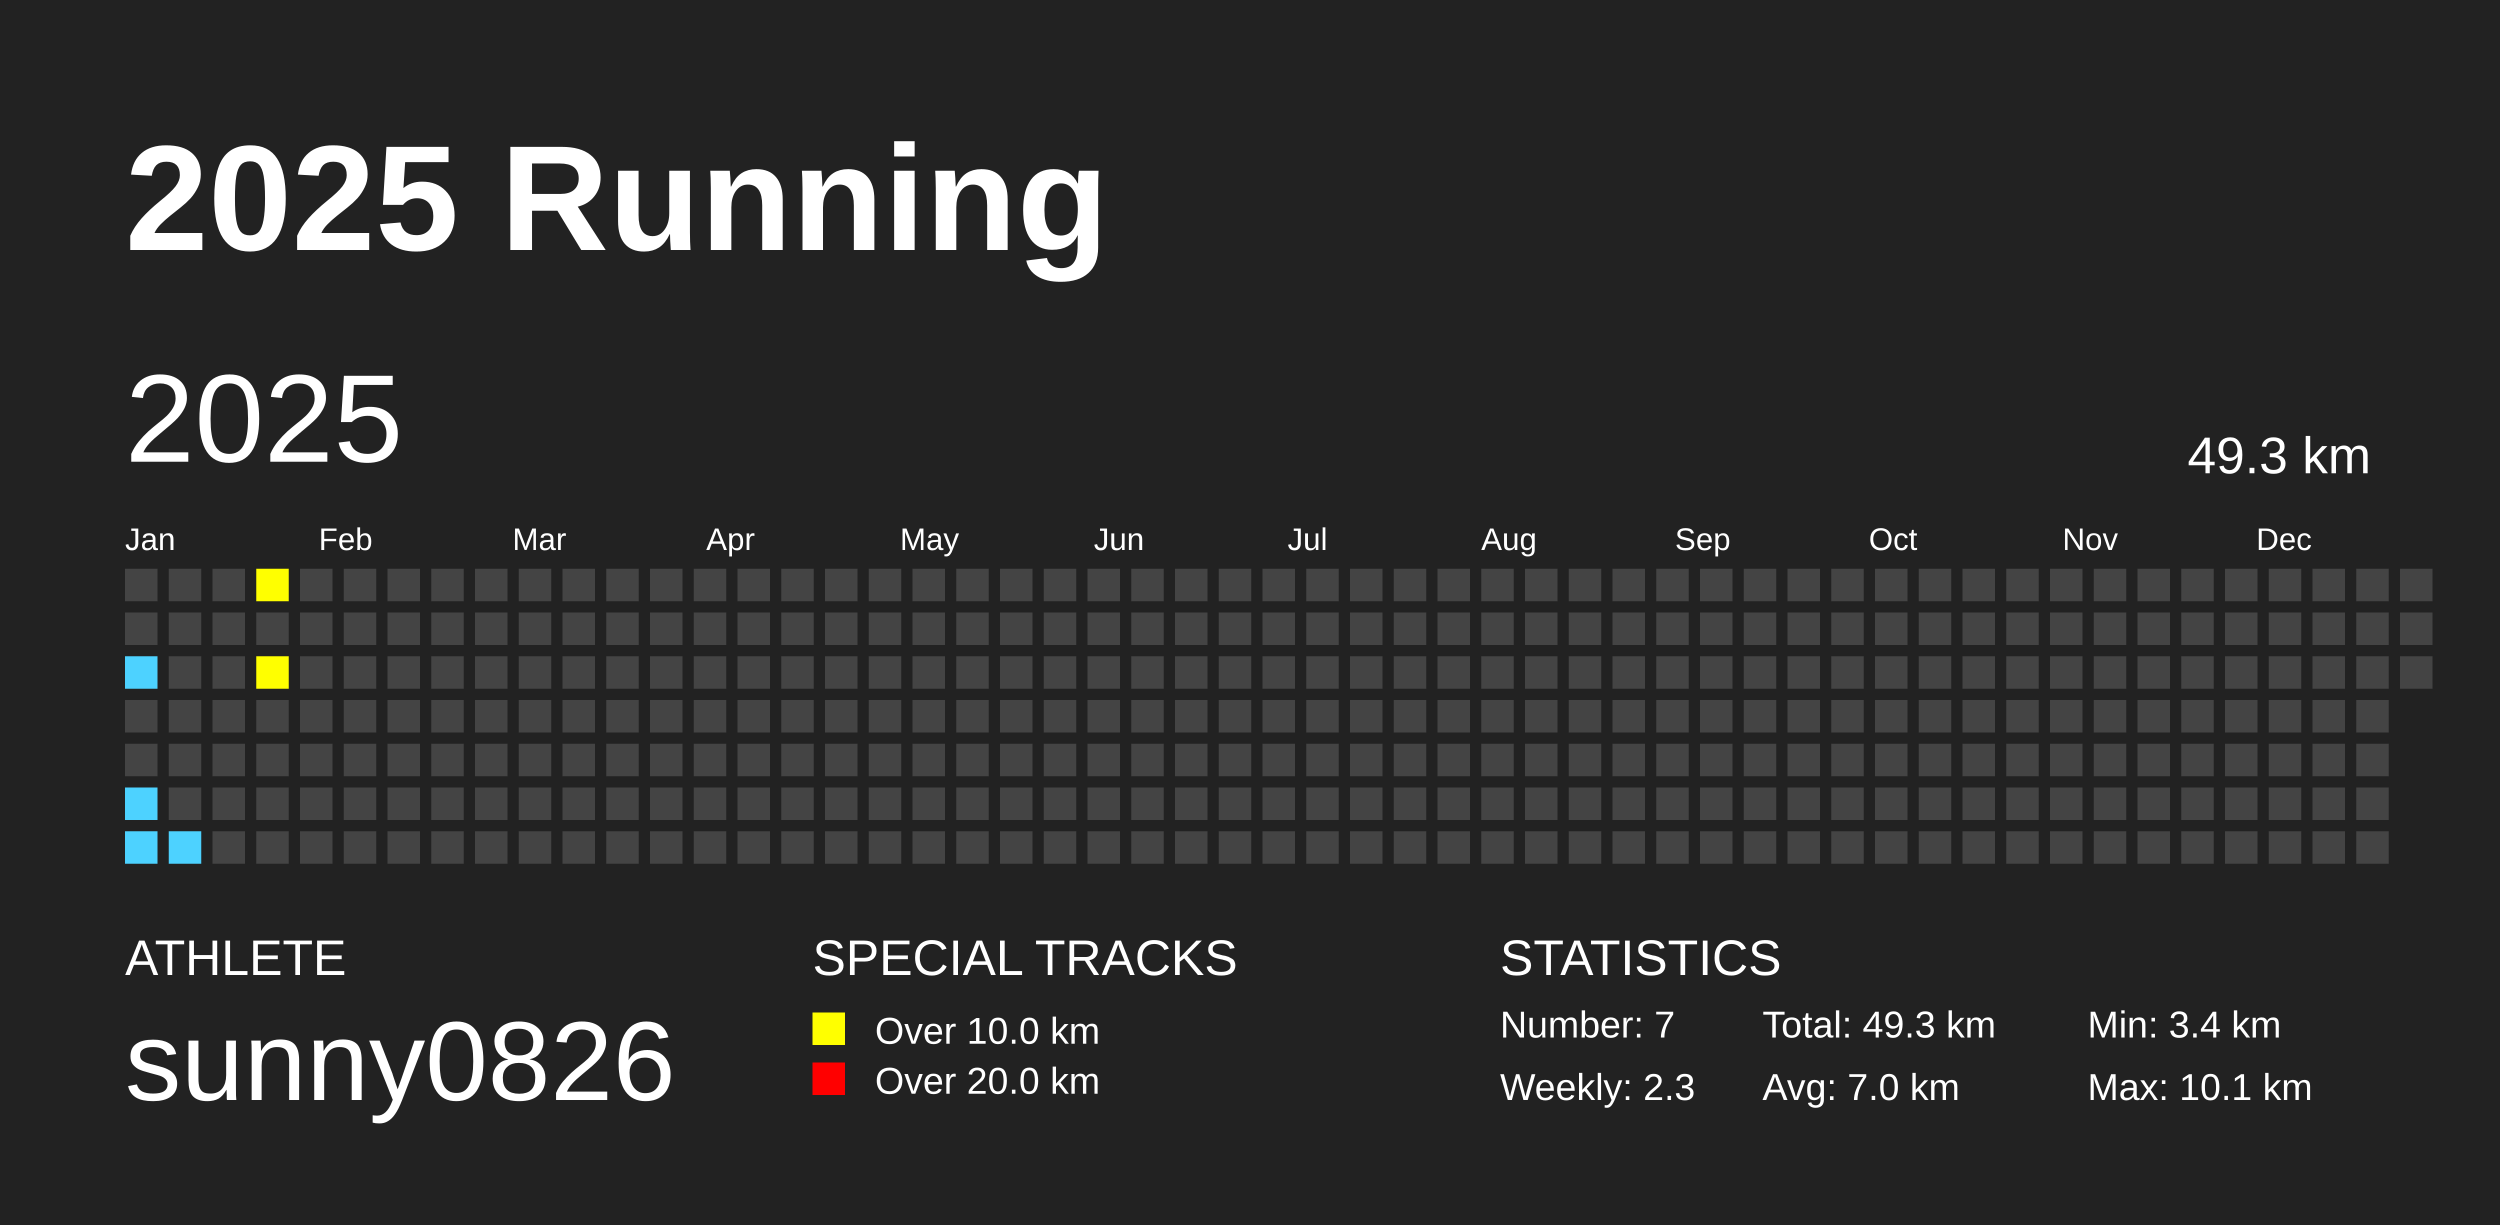
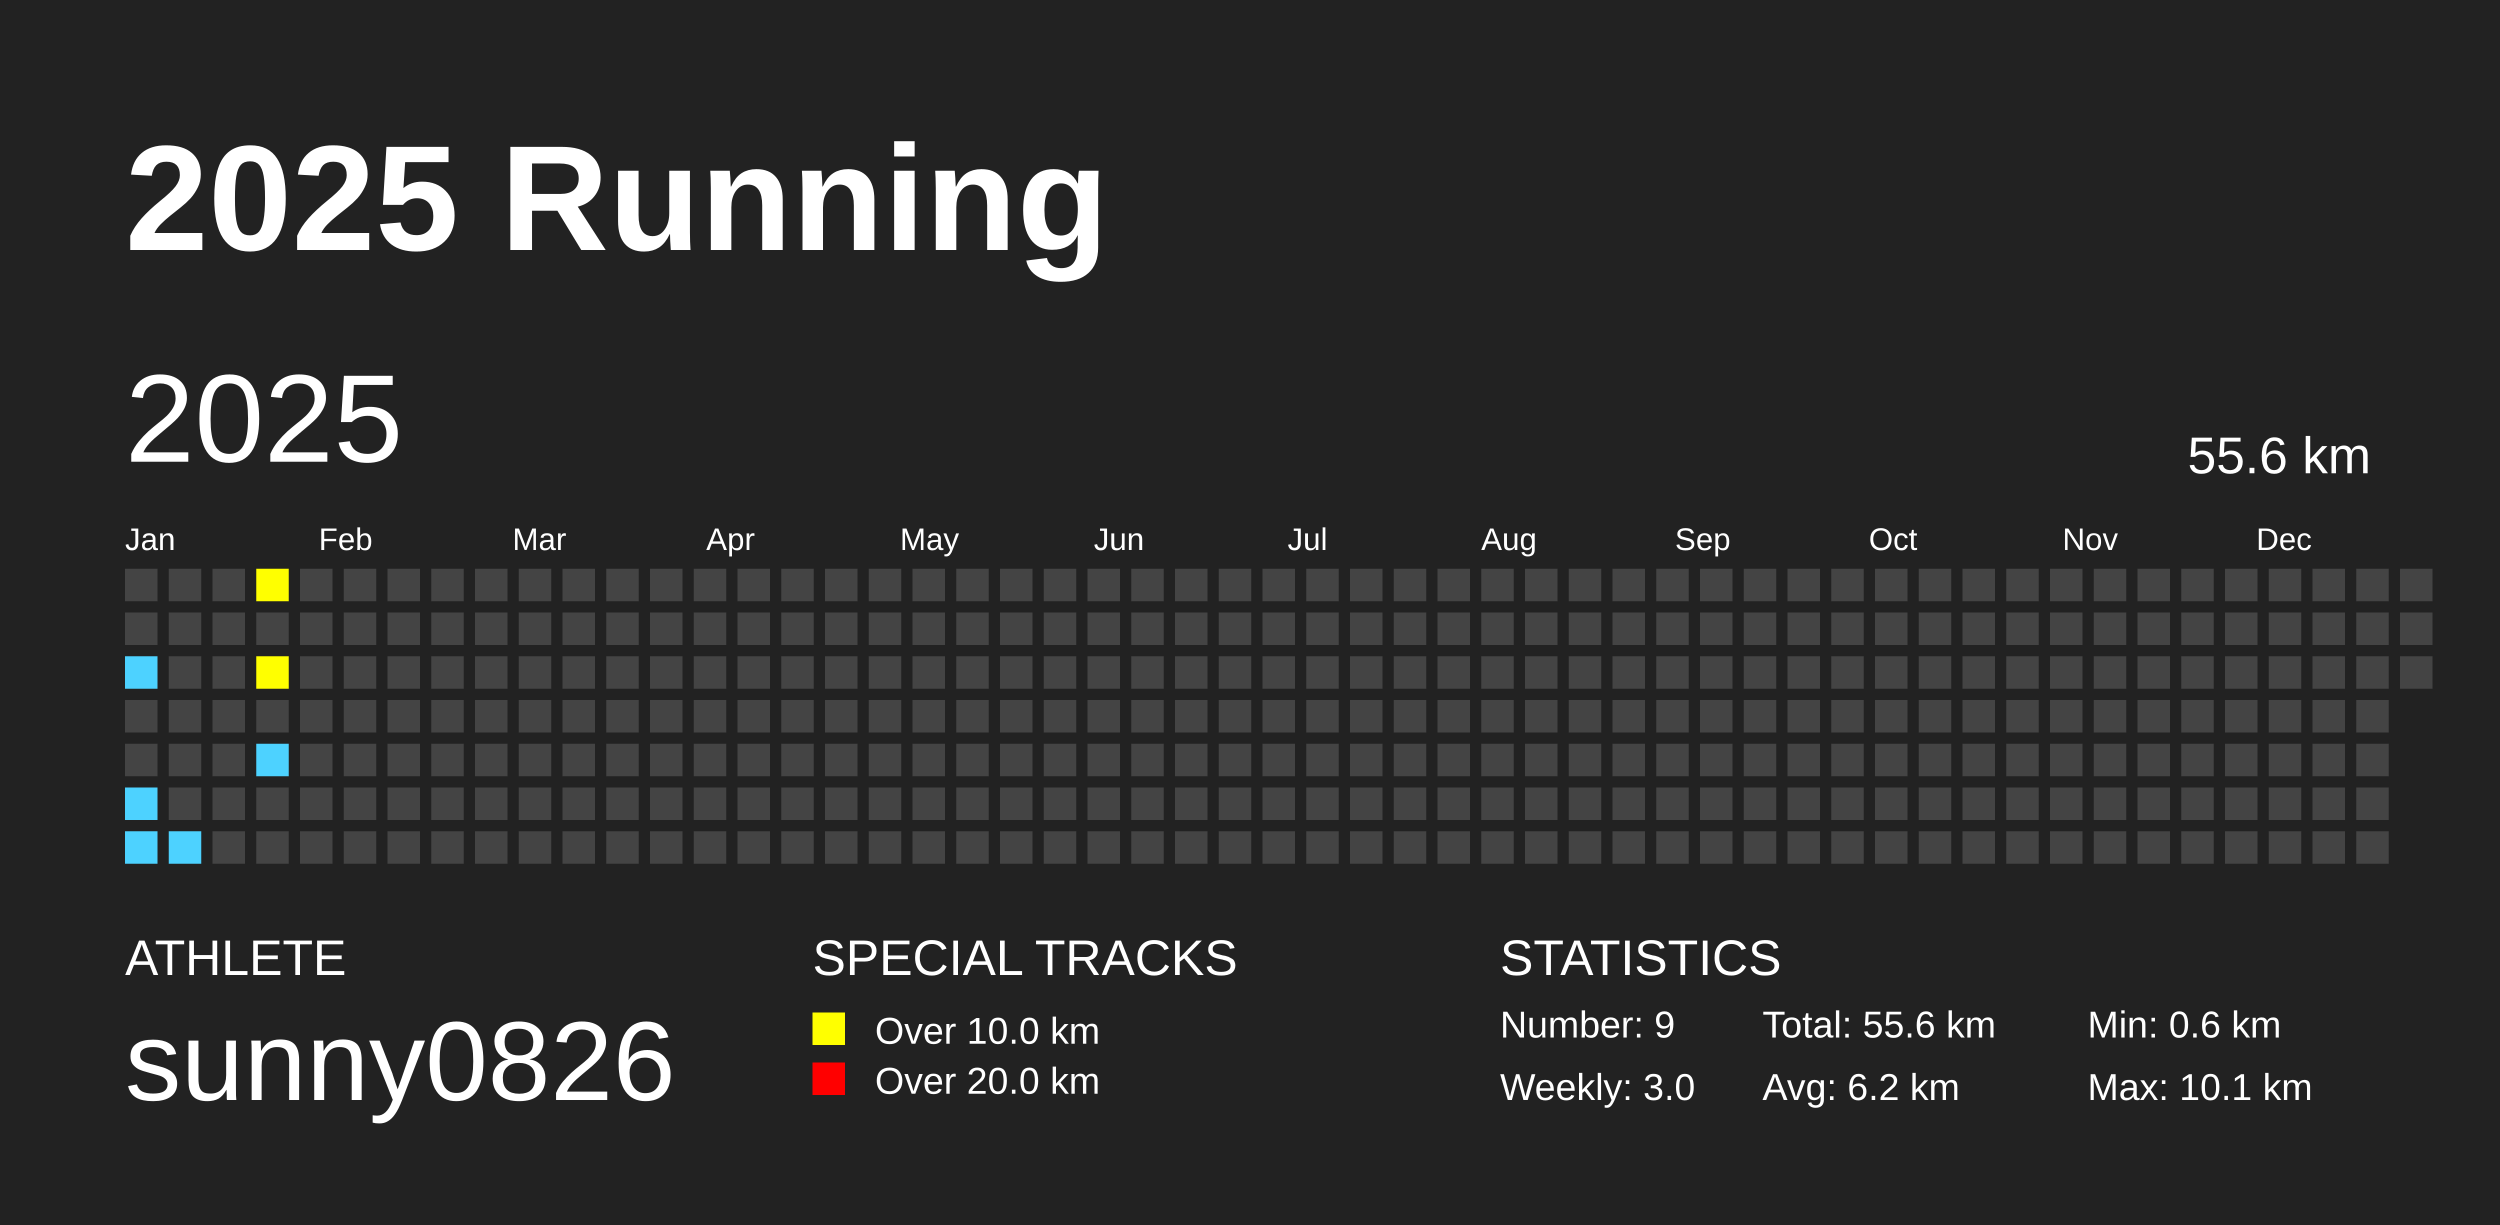
<svg xmlns="http://www.w3.org/2000/svg" baseProfile="full" height="98mm" version="1.1" viewBox="0,0,200,98" width="200mm">
  <defs />
  <rect fill="#222222" height="98" width="200" x="0" y="0" />
  <text fill="#FFFFFF" style="font-size:12px; font-family:Arial; font-weight:bold;" x="10" y="20">2025 Running</text>
  <text fill="#FFFFFF" style="font-size:4px; font-family:Arial" x="10" y="78">ATHLETE</text>
  <text fill="#FFFFFF" style="font-size:9px; font-family:Arial" x="10" y="88">sunny0826</text>
  <text fill="#FFFFFF" style="font-size:4px; font-family:Arial" x="65" y="78">SPECIAL TRACKS</text>
  <rect fill="yellow" height="2.6" width="2.6" x="65" y="81" />
  <text fill="#FFFFFF" style="font-size:3px; font-family:Arial" x="70" y="83.5">Over 10.0 km</text>
  <rect fill="red" height="2.6" width="2.6" x="65" y="85" />
  <text fill="#FFFFFF" style="font-size:3px; font-family:Arial" x="70" y="87.5">Over 20.0 km</text>
  <text fill="#FFFFFF" style="font-size:4px; font-family:Arial" x="120" y="78">STATISTICS</text>
-   <text fill="#FFFFFF" style="font-size:3px; font-family:Arial" x="120" y="83">Number: 7</text>
-   <text fill="#FFFFFF" style="font-size:3px; font-family:Arial" x="120" y="88">Weekly: 2.3</text>
-   <text fill="#FFFFFF" style="font-size:3px; font-family:Arial" x="141" y="83">Total: 49.3 km</text>
-   <text fill="#FFFFFF" style="font-size:3px; font-family:Arial" x="141" y="88">Avg: 7.0 km</text>
-   <text fill="#FFFFFF" style="font-size:3px; font-family:Arial" x="167" y="83">Min: 3.4 km</text>
+   <text fill="#FFFFFF" style="font-size:3px; font-family:Arial" x="120" y="83">Number: 9</text>
+   <text fill="#FFFFFF" style="font-size:3px; font-family:Arial" x="120" y="88">Weekly: 3.0</text>
+   <text fill="#FFFFFF" style="font-size:3px; font-family:Arial" x="141" y="83">Total: 55.6 km</text>
+   <text fill="#FFFFFF" style="font-size:3px; font-family:Arial" x="141" y="88">Avg: 6.2 km</text>
+   <text fill="#FFFFFF" style="font-size:3px; font-family:Arial" x="167" y="83">Min: 0.6 km</text>
  <text fill="#FFFFFF" style="font-size:3px; font-family:Arial" x="167" y="88">Max: 10.1 km</text>
  <text dominant-baseline="hanging" fill="#FFFFFF" style="font-size:10.0px; font-family:Arial;" x="10" y="30">2025</text>
-   <text dominant-baseline="hanging" fill="#FFFFFF" style="font-size:4.125px; font-family:Arial;" x="175" y="35">49.3 km</text>
+   <text dominant-baseline="hanging" fill="#FFFFFF" style="font-size:4.125px; font-family:Arial;" x="175" y="35">55.6 km</text>
  <text fill="#FFFFFF" style="font-size:2.5px; font-family:Arial" x="10.0" y="44">Jan</text>
  <text fill="#FFFFFF" style="font-size:2.5px; font-family:Arial" x="25.5" y="44">Feb</text>
  <text fill="#FFFFFF" style="font-size:2.5px; font-family:Arial" x="41.0" y="44">Mar</text>
  <text fill="#FFFFFF" style="font-size:2.5px; font-family:Arial" x="56.5" y="44">Apr</text>
  <text fill="#FFFFFF" style="font-size:2.5px; font-family:Arial" x="72.0" y="44">May</text>
  <text fill="#FFFFFF" style="font-size:2.5px; font-family:Arial" x="87.5" y="44">Jun</text>
  <text fill="#FFFFFF" style="font-size:2.5px; font-family:Arial" x="103.0" y="44">Jul</text>
  <text fill="#FFFFFF" style="font-size:2.5px; font-family:Arial" x="118.5" y="44">Aug</text>
  <text fill="#FFFFFF" style="font-size:2.5px; font-family:Arial" x="134.0" y="44">Sep</text>
  <text fill="#FFFFFF" style="font-size:2.5px; font-family:Arial" x="149.5" y="44">Oct</text>
  <text fill="#FFFFFF" style="font-size:2.5px; font-family:Arial" x="165.0" y="44">Nov</text>
  <text fill="#FFFFFF" style="font-size:2.5px; font-family:Arial" x="180.5" y="44">Dec</text>
  <rect fill="#444444" height="2.6" width="2.6" x="10.0" y="45.5" />
  <rect fill="#444444" height="2.6" width="2.6" x="10.0" y="49.0" />
  <rect fill="#4DD2FF" height="2.6" width="2.6" x="10.0" y="52.5" />
  <rect fill="#444444" height="2.6" width="2.6" x="10.0" y="56.0" />
  <rect fill="#444444" height="2.6" width="2.6" x="10.0" y="59.5" />
  <rect fill="#4DD2FF" height="2.6" width="2.6" x="10.0" y="63.0" />
  <rect fill="#4DD2FF" height="2.6" width="2.6" x="10.0" y="66.5" />
  <rect fill="#444444" height="2.6" width="2.6" x="13.5" y="45.5" />
  <rect fill="#444444" height="2.6" width="2.6" x="13.5" y="49.0" />
  <rect fill="#444444" height="2.6" width="2.6" x="13.5" y="52.5" />
  <rect fill="#444444" height="2.6" width="2.6" x="13.5" y="56.0" />
  <rect fill="#444444" height="2.6" width="2.6" x="13.5" y="59.5" />
  <rect fill="#444444" height="2.6" width="2.6" x="13.5" y="63.0" />
  <rect fill="#4DD2FF" height="2.6" width="2.6" x="13.5" y="66.5" />
  <rect fill="#444444" height="2.6" width="2.6" x="17.0" y="45.5" />
  <rect fill="#444444" height="2.6" width="2.6" x="17.0" y="49.0" />
  <rect fill="#444444" height="2.6" width="2.6" x="17.0" y="52.5" />
  <rect fill="#444444" height="2.6" width="2.6" x="17.0" y="56.0" />
  <rect fill="#444444" height="2.6" width="2.6" x="17.0" y="59.5" />
  <rect fill="#444444" height="2.6" width="2.6" x="17.0" y="63.0" />
  <rect fill="#444444" height="2.6" width="2.6" x="17.0" y="66.5" />
  <rect fill="yellow" height="2.6" width="2.6" x="20.5" y="45.5" />
  <rect fill="#444444" height="2.6" width="2.6" x="20.5" y="49.0" />
  <rect fill="yellow" height="2.6" width="2.6" x="20.5" y="52.5" />
  <rect fill="#444444" height="2.6" width="2.6" x="20.5" y="56.0" />
-   <rect fill="#444444" height="2.6" width="2.6" x="20.5" y="59.5" />
+   <rect fill="#4DD2FF" height="2.6" width="2.6" x="20.5" y="59.5" />
  <rect fill="#444444" height="2.6" width="2.6" x="20.5" y="63.0" />
  <rect fill="#444444" height="2.6" width="2.6" x="20.5" y="66.5" />
  <rect fill="#444444" height="2.6" width="2.6" x="24.0" y="45.5" />
  <rect fill="#444444" height="2.6" width="2.6" x="24.0" y="49.0" />
  <rect fill="#444444" height="2.6" width="2.6" x="24.0" y="52.5" />
  <rect fill="#444444" height="2.6" width="2.6" x="24.0" y="56.0" />
  <rect fill="#444444" height="2.6" width="2.6" x="24.0" y="59.5" />
  <rect fill="#444444" height="2.6" width="2.6" x="24.0" y="63.0" />
  <rect fill="#444444" height="2.6" width="2.6" x="24.0" y="66.5" />
  <rect fill="#444444" height="2.6" width="2.6" x="27.5" y="45.5" />
  <rect fill="#444444" height="2.6" width="2.6" x="27.5" y="49.0" />
  <rect fill="#444444" height="2.6" width="2.6" x="27.5" y="52.5" />
  <rect fill="#444444" height="2.6" width="2.6" x="27.5" y="56.0" />
  <rect fill="#444444" height="2.6" width="2.6" x="27.5" y="59.5" />
  <rect fill="#444444" height="2.6" width="2.6" x="27.5" y="63.0" />
  <rect fill="#444444" height="2.6" width="2.6" x="27.5" y="66.5" />
  <rect fill="#444444" height="2.6" width="2.6" x="31.0" y="45.5" />
  <rect fill="#444444" height="2.6" width="2.6" x="31.0" y="49.0" />
  <rect fill="#444444" height="2.6" width="2.6" x="31.0" y="52.5" />
  <rect fill="#444444" height="2.6" width="2.6" x="31.0" y="56.0" />
  <rect fill="#444444" height="2.6" width="2.6" x="31.0" y="59.5" />
  <rect fill="#444444" height="2.6" width="2.6" x="31.0" y="63.0" />
  <rect fill="#444444" height="2.6" width="2.6" x="31.0" y="66.5" />
  <rect fill="#444444" height="2.6" width="2.6" x="34.5" y="45.5" />
  <rect fill="#444444" height="2.6" width="2.6" x="34.5" y="49.0" />
  <rect fill="#444444" height="2.6" width="2.6" x="34.5" y="52.5" />
  <rect fill="#444444" height="2.6" width="2.6" x="34.5" y="56.0" />
  <rect fill="#444444" height="2.6" width="2.6" x="34.5" y="59.5" />
  <rect fill="#444444" height="2.6" width="2.6" x="34.5" y="63.0" />
  <rect fill="#444444" height="2.6" width="2.6" x="34.5" y="66.5" />
  <rect fill="#444444" height="2.6" width="2.6" x="38.0" y="45.5" />
  <rect fill="#444444" height="2.6" width="2.6" x="38.0" y="49.0" />
  <rect fill="#444444" height="2.6" width="2.6" x="38.0" y="52.5" />
  <rect fill="#444444" height="2.6" width="2.6" x="38.0" y="56.0" />
  <rect fill="#444444" height="2.6" width="2.6" x="38.0" y="59.5" />
  <rect fill="#444444" height="2.6" width="2.6" x="38.0" y="63.0" />
  <rect fill="#444444" height="2.6" width="2.6" x="38.0" y="66.5" />
  <rect fill="#444444" height="2.6" width="2.6" x="41.5" y="45.5" />
  <rect fill="#444444" height="2.6" width="2.6" x="41.5" y="49.0" />
  <rect fill="#444444" height="2.6" width="2.6" x="41.5" y="52.5" />
  <rect fill="#444444" height="2.6" width="2.6" x="41.5" y="56.0" />
  <rect fill="#444444" height="2.6" width="2.6" x="41.5" y="59.5" />
  <rect fill="#444444" height="2.6" width="2.6" x="41.5" y="63.0" />
  <rect fill="#444444" height="2.6" width="2.6" x="41.5" y="66.5" />
  <rect fill="#444444" height="2.6" width="2.6" x="45.0" y="45.5" />
  <rect fill="#444444" height="2.6" width="2.6" x="45.0" y="49.0" />
  <rect fill="#444444" height="2.6" width="2.6" x="45.0" y="52.5" />
  <rect fill="#444444" height="2.6" width="2.6" x="45.0" y="56.0" />
  <rect fill="#444444" height="2.6" width="2.6" x="45.0" y="59.5" />
  <rect fill="#444444" height="2.6" width="2.6" x="45.0" y="63.0" />
  <rect fill="#444444" height="2.6" width="2.6" x="45.0" y="66.5" />
  <rect fill="#444444" height="2.6" width="2.6" x="48.5" y="45.5" />
  <rect fill="#444444" height="2.6" width="2.6" x="48.5" y="49.0" />
  <rect fill="#444444" height="2.6" width="2.6" x="48.5" y="52.5" />
  <rect fill="#444444" height="2.6" width="2.6" x="48.5" y="56.0" />
  <rect fill="#444444" height="2.6" width="2.6" x="48.5" y="59.5" />
  <rect fill="#444444" height="2.6" width="2.6" x="48.5" y="63.0" />
  <rect fill="#444444" height="2.6" width="2.6" x="48.5" y="66.5" />
  <rect fill="#444444" height="2.6" width="2.6" x="52.0" y="45.5" />
  <rect fill="#444444" height="2.6" width="2.6" x="52.0" y="49.0" />
  <rect fill="#444444" height="2.6" width="2.6" x="52.0" y="52.5" />
  <rect fill="#444444" height="2.6" width="2.6" x="52.0" y="56.0" />
  <rect fill="#444444" height="2.6" width="2.6" x="52.0" y="59.5" />
  <rect fill="#444444" height="2.6" width="2.6" x="52.0" y="63.0" />
  <rect fill="#444444" height="2.6" width="2.6" x="52.0" y="66.5" />
  <rect fill="#444444" height="2.6" width="2.6" x="55.5" y="45.5" />
  <rect fill="#444444" height="2.6" width="2.6" x="55.5" y="49.0" />
  <rect fill="#444444" height="2.6" width="2.6" x="55.5" y="52.5" />
  <rect fill="#444444" height="2.6" width="2.6" x="55.5" y="56.0" />
  <rect fill="#444444" height="2.6" width="2.6" x="55.5" y="59.5" />
  <rect fill="#444444" height="2.6" width="2.6" x="55.5" y="63.0" />
  <rect fill="#444444" height="2.6" width="2.6" x="55.5" y="66.5" />
  <rect fill="#444444" height="2.6" width="2.6" x="59.0" y="45.5" />
  <rect fill="#444444" height="2.6" width="2.6" x="59.0" y="49.0" />
  <rect fill="#444444" height="2.6" width="2.6" x="59.0" y="52.5" />
  <rect fill="#444444" height="2.6" width="2.6" x="59.0" y="56.0" />
  <rect fill="#444444" height="2.6" width="2.6" x="59.0" y="59.5" />
  <rect fill="#444444" height="2.6" width="2.6" x="59.0" y="63.0" />
  <rect fill="#444444" height="2.6" width="2.6" x="59.0" y="66.5" />
  <rect fill="#444444" height="2.6" width="2.6" x="62.5" y="45.5" />
  <rect fill="#444444" height="2.6" width="2.6" x="62.5" y="49.0" />
  <rect fill="#444444" height="2.6" width="2.6" x="62.5" y="52.5" />
  <rect fill="#444444" height="2.6" width="2.6" x="62.5" y="56.0" />
  <rect fill="#444444" height="2.6" width="2.6" x="62.5" y="59.5" />
  <rect fill="#444444" height="2.6" width="2.6" x="62.5" y="63.0" />
  <rect fill="#444444" height="2.6" width="2.6" x="62.5" y="66.5" />
  <rect fill="#444444" height="2.6" width="2.6" x="66.0" y="45.5" />
  <rect fill="#444444" height="2.6" width="2.6" x="66.0" y="49.0" />
  <rect fill="#444444" height="2.6" width="2.6" x="66.0" y="52.5" />
  <rect fill="#444444" height="2.6" width="2.6" x="66.0" y="56.0" />
  <rect fill="#444444" height="2.6" width="2.6" x="66.0" y="59.5" />
  <rect fill="#444444" height="2.6" width="2.6" x="66.0" y="63.0" />
  <rect fill="#444444" height="2.6" width="2.6" x="66.0" y="66.5" />
  <rect fill="#444444" height="2.6" width="2.6" x="69.5" y="45.5" />
  <rect fill="#444444" height="2.6" width="2.6" x="69.5" y="49.0" />
  <rect fill="#444444" height="2.6" width="2.6" x="69.5" y="52.5" />
  <rect fill="#444444" height="2.6" width="2.6" x="69.5" y="56.0" />
  <rect fill="#444444" height="2.6" width="2.6" x="69.5" y="59.5" />
  <rect fill="#444444" height="2.6" width="2.6" x="69.5" y="63.0" />
  <rect fill="#444444" height="2.6" width="2.6" x="69.5" y="66.5" />
  <rect fill="#444444" height="2.6" width="2.6" x="73.0" y="45.5" />
  <rect fill="#444444" height="2.6" width="2.6" x="73.0" y="49.0" />
  <rect fill="#444444" height="2.6" width="2.6" x="73.0" y="52.5" />
  <rect fill="#444444" height="2.6" width="2.6" x="73.0" y="56.0" />
  <rect fill="#444444" height="2.6" width="2.6" x="73.0" y="59.5" />
  <rect fill="#444444" height="2.6" width="2.6" x="73.0" y="63.0" />
  <rect fill="#444444" height="2.6" width="2.6" x="73.0" y="66.5" />
  <rect fill="#444444" height="2.6" width="2.6" x="76.5" y="45.5" />
  <rect fill="#444444" height="2.6" width="2.6" x="76.5" y="49.0" />
  <rect fill="#444444" height="2.6" width="2.6" x="76.5" y="52.5" />
  <rect fill="#444444" height="2.6" width="2.6" x="76.5" y="56.0" />
  <rect fill="#444444" height="2.6" width="2.6" x="76.5" y="59.5" />
  <rect fill="#444444" height="2.6" width="2.6" x="76.5" y="63.0" />
  <rect fill="#444444" height="2.6" width="2.6" x="76.5" y="66.5" />
  <rect fill="#444444" height="2.6" width="2.6" x="80.0" y="45.5" />
  <rect fill="#444444" height="2.6" width="2.6" x="80.0" y="49.0" />
  <rect fill="#444444" height="2.6" width="2.6" x="80.0" y="52.5" />
  <rect fill="#444444" height="2.6" width="2.6" x="80.0" y="56.0" />
  <rect fill="#444444" height="2.6" width="2.6" x="80.0" y="59.5" />
  <rect fill="#444444" height="2.6" width="2.6" x="80.0" y="63.0" />
  <rect fill="#444444" height="2.6" width="2.6" x="80.0" y="66.5" />
  <rect fill="#444444" height="2.6" width="2.6" x="83.5" y="45.5" />
  <rect fill="#444444" height="2.6" width="2.6" x="83.5" y="49.0" />
  <rect fill="#444444" height="2.6" width="2.6" x="83.5" y="52.5" />
  <rect fill="#444444" height="2.6" width="2.6" x="83.5" y="56.0" />
  <rect fill="#444444" height="2.6" width="2.6" x="83.5" y="59.5" />
  <rect fill="#444444" height="2.6" width="2.6" x="83.5" y="63.0" />
  <rect fill="#444444" height="2.6" width="2.6" x="83.5" y="66.5" />
  <rect fill="#444444" height="2.6" width="2.6" x="87.0" y="45.5" />
  <rect fill="#444444" height="2.6" width="2.6" x="87.0" y="49.0" />
  <rect fill="#444444" height="2.6" width="2.6" x="87.0" y="52.5" />
  <rect fill="#444444" height="2.6" width="2.6" x="87.0" y="56.0" />
  <rect fill="#444444" height="2.6" width="2.6" x="87.0" y="59.5" />
  <rect fill="#444444" height="2.6" width="2.6" x="87.0" y="63.0" />
  <rect fill="#444444" height="2.6" width="2.6" x="87.0" y="66.5" />
  <rect fill="#444444" height="2.6" width="2.6" x="90.5" y="45.5" />
  <rect fill="#444444" height="2.6" width="2.6" x="90.5" y="49.0" />
  <rect fill="#444444" height="2.6" width="2.6" x="90.5" y="52.5" />
  <rect fill="#444444" height="2.6" width="2.6" x="90.5" y="56.0" />
  <rect fill="#444444" height="2.6" width="2.6" x="90.5" y="59.5" />
  <rect fill="#444444" height="2.6" width="2.6" x="90.5" y="63.0" />
  <rect fill="#444444" height="2.6" width="2.6" x="90.5" y="66.5" />
  <rect fill="#444444" height="2.6" width="2.6" x="94.0" y="45.5" />
  <rect fill="#444444" height="2.6" width="2.6" x="94.0" y="49.0" />
  <rect fill="#444444" height="2.6" width="2.6" x="94.0" y="52.5" />
  <rect fill="#444444" height="2.6" width="2.6" x="94.0" y="56.0" />
  <rect fill="#444444" height="2.6" width="2.6" x="94.0" y="59.5" />
  <rect fill="#444444" height="2.6" width="2.6" x="94.0" y="63.0" />
  <rect fill="#444444" height="2.6" width="2.6" x="94.0" y="66.5" />
  <rect fill="#444444" height="2.6" width="2.6" x="97.5" y="45.5" />
  <rect fill="#444444" height="2.6" width="2.6" x="97.5" y="49.0" />
  <rect fill="#444444" height="2.6" width="2.6" x="97.5" y="52.5" />
  <rect fill="#444444" height="2.6" width="2.6" x="97.5" y="56.0" />
  <rect fill="#444444" height="2.6" width="2.6" x="97.5" y="59.5" />
  <rect fill="#444444" height="2.6" width="2.6" x="97.5" y="63.0" />
  <rect fill="#444444" height="2.6" width="2.6" x="97.5" y="66.5" />
  <rect fill="#444444" height="2.6" width="2.6" x="101.0" y="45.5" />
  <rect fill="#444444" height="2.6" width="2.6" x="101.0" y="49.0" />
  <rect fill="#444444" height="2.6" width="2.6" x="101.0" y="52.5" />
  <rect fill="#444444" height="2.6" width="2.6" x="101.0" y="56.0" />
  <rect fill="#444444" height="2.6" width="2.6" x="101.0" y="59.5" />
  <rect fill="#444444" height="2.6" width="2.6" x="101.0" y="63.0" />
  <rect fill="#444444" height="2.6" width="2.6" x="101.0" y="66.5" />
  <rect fill="#444444" height="2.6" width="2.6" x="104.5" y="45.5" />
  <rect fill="#444444" height="2.6" width="2.6" x="104.5" y="49.0" />
  <rect fill="#444444" height="2.6" width="2.6" x="104.5" y="52.5" />
  <rect fill="#444444" height="2.6" width="2.6" x="104.5" y="56.0" />
  <rect fill="#444444" height="2.6" width="2.6" x="104.5" y="59.5" />
  <rect fill="#444444" height="2.6" width="2.6" x="104.5" y="63.0" />
  <rect fill="#444444" height="2.6" width="2.6" x="104.5" y="66.5" />
  <rect fill="#444444" height="2.6" width="2.6" x="108.0" y="45.5" />
  <rect fill="#444444" height="2.6" width="2.6" x="108.0" y="49.0" />
  <rect fill="#444444" height="2.6" width="2.6" x="108.0" y="52.5" />
  <rect fill="#444444" height="2.6" width="2.6" x="108.0" y="56.0" />
  <rect fill="#444444" height="2.6" width="2.6" x="108.0" y="59.5" />
  <rect fill="#444444" height="2.6" width="2.6" x="108.0" y="63.0" />
  <rect fill="#444444" height="2.6" width="2.6" x="108.0" y="66.5" />
  <rect fill="#444444" height="2.6" width="2.6" x="111.5" y="45.5" />
  <rect fill="#444444" height="2.6" width="2.6" x="111.5" y="49.0" />
  <rect fill="#444444" height="2.6" width="2.6" x="111.5" y="52.5" />
  <rect fill="#444444" height="2.6" width="2.6" x="111.5" y="56.0" />
  <rect fill="#444444" height="2.6" width="2.6" x="111.5" y="59.5" />
  <rect fill="#444444" height="2.6" width="2.6" x="111.5" y="63.0" />
  <rect fill="#444444" height="2.6" width="2.6" x="111.5" y="66.5" />
  <rect fill="#444444" height="2.6" width="2.6" x="115.0" y="45.5" />
  <rect fill="#444444" height="2.6" width="2.6" x="115.0" y="49.0" />
  <rect fill="#444444" height="2.6" width="2.6" x="115.0" y="52.5" />
  <rect fill="#444444" height="2.6" width="2.6" x="115.0" y="56.0" />
  <rect fill="#444444" height="2.6" width="2.6" x="115.0" y="59.5" />
  <rect fill="#444444" height="2.6" width="2.6" x="115.0" y="63.0" />
  <rect fill="#444444" height="2.6" width="2.6" x="115.0" y="66.5" />
  <rect fill="#444444" height="2.6" width="2.6" x="118.5" y="45.5" />
  <rect fill="#444444" height="2.6" width="2.6" x="118.5" y="49.0" />
  <rect fill="#444444" height="2.6" width="2.6" x="118.5" y="52.5" />
  <rect fill="#444444" height="2.6" width="2.6" x="118.5" y="56.0" />
  <rect fill="#444444" height="2.6" width="2.6" x="118.5" y="59.5" />
  <rect fill="#444444" height="2.6" width="2.6" x="118.5" y="63.0" />
  <rect fill="#444444" height="2.6" width="2.6" x="118.5" y="66.5" />
  <rect fill="#444444" height="2.6" width="2.6" x="122.0" y="45.5" />
  <rect fill="#444444" height="2.6" width="2.6" x="122.0" y="49.0" />
  <rect fill="#444444" height="2.6" width="2.6" x="122.0" y="52.5" />
  <rect fill="#444444" height="2.6" width="2.6" x="122.0" y="56.0" />
  <rect fill="#444444" height="2.6" width="2.6" x="122.0" y="59.5" />
  <rect fill="#444444" height="2.6" width="2.6" x="122.0" y="63.0" />
  <rect fill="#444444" height="2.6" width="2.6" x="122.0" y="66.5" />
  <rect fill="#444444" height="2.6" width="2.6" x="125.5" y="45.5" />
  <rect fill="#444444" height="2.6" width="2.6" x="125.5" y="49.0" />
  <rect fill="#444444" height="2.6" width="2.6" x="125.5" y="52.5" />
  <rect fill="#444444" height="2.6" width="2.6" x="125.5" y="56.0" />
  <rect fill="#444444" height="2.6" width="2.6" x="125.5" y="59.5" />
  <rect fill="#444444" height="2.6" width="2.6" x="125.5" y="63.0" />
  <rect fill="#444444" height="2.6" width="2.6" x="125.5" y="66.5" />
  <rect fill="#444444" height="2.6" width="2.6" x="129.0" y="45.5" />
  <rect fill="#444444" height="2.6" width="2.6" x="129.0" y="49.0" />
  <rect fill="#444444" height="2.6" width="2.6" x="129.0" y="52.5" />
  <rect fill="#444444" height="2.6" width="2.6" x="129.0" y="56.0" />
  <rect fill="#444444" height="2.6" width="2.6" x="129.0" y="59.5" />
  <rect fill="#444444" height="2.6" width="2.6" x="129.0" y="63.0" />
  <rect fill="#444444" height="2.6" width="2.6" x="129.0" y="66.5" />
  <rect fill="#444444" height="2.6" width="2.6" x="132.5" y="45.5" />
  <rect fill="#444444" height="2.6" width="2.6" x="132.5" y="49.0" />
  <rect fill="#444444" height="2.6" width="2.6" x="132.5" y="52.5" />
  <rect fill="#444444" height="2.6" width="2.6" x="132.5" y="56.0" />
  <rect fill="#444444" height="2.6" width="2.6" x="132.5" y="59.5" />
  <rect fill="#444444" height="2.6" width="2.6" x="132.5" y="63.0" />
  <rect fill="#444444" height="2.6" width="2.6" x="132.5" y="66.5" />
  <rect fill="#444444" height="2.6" width="2.6" x="136.0" y="45.5" />
  <rect fill="#444444" height="2.6" width="2.6" x="136.0" y="49.0" />
  <rect fill="#444444" height="2.6" width="2.6" x="136.0" y="52.5" />
  <rect fill="#444444" height="2.6" width="2.6" x="136.0" y="56.0" />
  <rect fill="#444444" height="2.6" width="2.6" x="136.0" y="59.5" />
  <rect fill="#444444" height="2.6" width="2.6" x="136.0" y="63.0" />
  <rect fill="#444444" height="2.6" width="2.6" x="136.0" y="66.5" />
  <rect fill="#444444" height="2.6" width="2.6" x="139.5" y="45.5" />
  <rect fill="#444444" height="2.6" width="2.6" x="139.5" y="49.0" />
  <rect fill="#444444" height="2.6" width="2.6" x="139.5" y="52.5" />
  <rect fill="#444444" height="2.6" width="2.6" x="139.5" y="56.0" />
  <rect fill="#444444" height="2.6" width="2.6" x="139.5" y="59.5" />
  <rect fill="#444444" height="2.6" width="2.6" x="139.5" y="63.0" />
  <rect fill="#444444" height="2.6" width="2.6" x="139.5" y="66.5" />
  <rect fill="#444444" height="2.6" width="2.6" x="143.0" y="45.5" />
  <rect fill="#444444" height="2.6" width="2.6" x="143.0" y="49.0" />
  <rect fill="#444444" height="2.6" width="2.6" x="143.0" y="52.5" />
  <rect fill="#444444" height="2.6" width="2.6" x="143.0" y="56.0" />
  <rect fill="#444444" height="2.6" width="2.6" x="143.0" y="59.5" />
  <rect fill="#444444" height="2.6" width="2.6" x="143.0" y="63.0" />
  <rect fill="#444444" height="2.6" width="2.6" x="143.0" y="66.5" />
  <rect fill="#444444" height="2.6" width="2.6" x="146.5" y="45.5" />
  <rect fill="#444444" height="2.6" width="2.6" x="146.5" y="49.0" />
  <rect fill="#444444" height="2.6" width="2.6" x="146.5" y="52.5" />
  <rect fill="#444444" height="2.6" width="2.6" x="146.5" y="56.0" />
  <rect fill="#444444" height="2.6" width="2.6" x="146.5" y="59.5" />
  <rect fill="#444444" height="2.6" width="2.6" x="146.5" y="63.0" />
  <rect fill="#444444" height="2.6" width="2.6" x="146.5" y="66.5" />
  <rect fill="#444444" height="2.6" width="2.6" x="150.0" y="45.5" />
  <rect fill="#444444" height="2.6" width="2.6" x="150.0" y="49.0" />
  <rect fill="#444444" height="2.6" width="2.6" x="150.0" y="52.5" />
  <rect fill="#444444" height="2.6" width="2.6" x="150.0" y="56.0" />
  <rect fill="#444444" height="2.6" width="2.6" x="150.0" y="59.5" />
  <rect fill="#444444" height="2.6" width="2.6" x="150.0" y="63.0" />
  <rect fill="#444444" height="2.6" width="2.6" x="150.0" y="66.5" />
  <rect fill="#444444" height="2.6" width="2.6" x="153.5" y="45.5" />
  <rect fill="#444444" height="2.6" width="2.6" x="153.5" y="49.0" />
  <rect fill="#444444" height="2.6" width="2.6" x="153.5" y="52.5" />
  <rect fill="#444444" height="2.6" width="2.6" x="153.5" y="56.0" />
  <rect fill="#444444" height="2.6" width="2.6" x="153.5" y="59.5" />
  <rect fill="#444444" height="2.6" width="2.6" x="153.5" y="63.0" />
  <rect fill="#444444" height="2.6" width="2.6" x="153.5" y="66.5" />
  <rect fill="#444444" height="2.6" width="2.6" x="157.0" y="45.5" />
  <rect fill="#444444" height="2.6" width="2.6" x="157.0" y="49.0" />
  <rect fill="#444444" height="2.6" width="2.6" x="157.0" y="52.5" />
  <rect fill="#444444" height="2.6" width="2.6" x="157.0" y="56.0" />
  <rect fill="#444444" height="2.6" width="2.6" x="157.0" y="59.5" />
  <rect fill="#444444" height="2.6" width="2.6" x="157.0" y="63.0" />
  <rect fill="#444444" height="2.6" width="2.6" x="157.0" y="66.5" />
  <rect fill="#444444" height="2.6" width="2.6" x="160.5" y="45.5" />
  <rect fill="#444444" height="2.6" width="2.6" x="160.5" y="49.0" />
  <rect fill="#444444" height="2.6" width="2.6" x="160.5" y="52.5" />
  <rect fill="#444444" height="2.6" width="2.6" x="160.5" y="56.0" />
  <rect fill="#444444" height="2.6" width="2.6" x="160.5" y="59.5" />
  <rect fill="#444444" height="2.6" width="2.6" x="160.5" y="63.0" />
  <rect fill="#444444" height="2.6" width="2.6" x="160.5" y="66.5" />
  <rect fill="#444444" height="2.6" width="2.6" x="164.0" y="45.5" />
  <rect fill="#444444" height="2.6" width="2.6" x="164.0" y="49.0" />
  <rect fill="#444444" height="2.6" width="2.6" x="164.0" y="52.5" />
  <rect fill="#444444" height="2.6" width="2.6" x="164.0" y="56.0" />
  <rect fill="#444444" height="2.6" width="2.6" x="164.0" y="59.5" />
  <rect fill="#444444" height="2.6" width="2.6" x="164.0" y="63.0" />
  <rect fill="#444444" height="2.6" width="2.6" x="164.0" y="66.5" />
  <rect fill="#444444" height="2.6" width="2.6" x="167.5" y="45.5" />
  <rect fill="#444444" height="2.6" width="2.6" x="167.5" y="49.0" />
  <rect fill="#444444" height="2.6" width="2.6" x="167.5" y="52.5" />
  <rect fill="#444444" height="2.6" width="2.6" x="167.5" y="56.0" />
  <rect fill="#444444" height="2.6" width="2.6" x="167.5" y="59.5" />
  <rect fill="#444444" height="2.6" width="2.6" x="167.5" y="63.0" />
  <rect fill="#444444" height="2.6" width="2.6" x="167.5" y="66.5" />
  <rect fill="#444444" height="2.6" width="2.6" x="171.0" y="45.5" />
  <rect fill="#444444" height="2.6" width="2.6" x="171.0" y="49.0" />
  <rect fill="#444444" height="2.6" width="2.6" x="171.0" y="52.5" />
  <rect fill="#444444" height="2.6" width="2.6" x="171.0" y="56.0" />
  <rect fill="#444444" height="2.6" width="2.6" x="171.0" y="59.5" />
  <rect fill="#444444" height="2.6" width="2.6" x="171.0" y="63.0" />
  <rect fill="#444444" height="2.6" width="2.6" x="171.0" y="66.5" />
  <rect fill="#444444" height="2.6" width="2.6" x="174.5" y="45.5" />
  <rect fill="#444444" height="2.6" width="2.6" x="174.5" y="49.0" />
  <rect fill="#444444" height="2.6" width="2.6" x="174.5" y="52.5" />
  <rect fill="#444444" height="2.6" width="2.6" x="174.5" y="56.0" />
  <rect fill="#444444" height="2.6" width="2.6" x="174.5" y="59.5" />
  <rect fill="#444444" height="2.6" width="2.6" x="174.5" y="63.0" />
  <rect fill="#444444" height="2.6" width="2.6" x="174.5" y="66.5" />
  <rect fill="#444444" height="2.6" width="2.6" x="178.0" y="45.5" />
  <rect fill="#444444" height="2.6" width="2.6" x="178.0" y="49.0" />
  <rect fill="#444444" height="2.6" width="2.6" x="178.0" y="52.5" />
  <rect fill="#444444" height="2.6" width="2.6" x="178.0" y="56.0" />
  <rect fill="#444444" height="2.6" width="2.6" x="178.0" y="59.5" />
  <rect fill="#444444" height="2.6" width="2.6" x="178.0" y="63.0" />
  <rect fill="#444444" height="2.6" width="2.6" x="178.0" y="66.5" />
  <rect fill="#444444" height="2.6" width="2.6" x="181.5" y="45.5" />
  <rect fill="#444444" height="2.6" width="2.6" x="181.5" y="49.0" />
  <rect fill="#444444" height="2.6" width="2.6" x="181.5" y="52.5" />
  <rect fill="#444444" height="2.6" width="2.6" x="181.5" y="56.0" />
  <rect fill="#444444" height="2.6" width="2.6" x="181.5" y="59.5" />
  <rect fill="#444444" height="2.6" width="2.6" x="181.5" y="63.0" />
  <rect fill="#444444" height="2.6" width="2.6" x="181.5" y="66.5" />
  <rect fill="#444444" height="2.6" width="2.6" x="185.0" y="45.5" />
  <rect fill="#444444" height="2.6" width="2.6" x="185.0" y="49.0" />
  <rect fill="#444444" height="2.6" width="2.6" x="185.0" y="52.5" />
  <rect fill="#444444" height="2.6" width="2.6" x="185.0" y="56.0" />
  <rect fill="#444444" height="2.6" width="2.6" x="185.0" y="59.5" />
  <rect fill="#444444" height="2.6" width="2.6" x="185.0" y="63.0" />
  <rect fill="#444444" height="2.6" width="2.6" x="185.0" y="66.5" />
  <rect fill="#444444" height="2.6" width="2.6" x="188.5" y="45.5" />
  <rect fill="#444444" height="2.6" width="2.6" x="188.5" y="49.0" />
  <rect fill="#444444" height="2.6" width="2.6" x="188.5" y="52.5" />
  <rect fill="#444444" height="2.6" width="2.6" x="188.5" y="56.0" />
  <rect fill="#444444" height="2.6" width="2.6" x="188.5" y="59.5" />
  <rect fill="#444444" height="2.6" width="2.6" x="188.5" y="63.0" />
  <rect fill="#444444" height="2.6" width="2.6" x="188.5" y="66.5" />
  <rect fill="#444444" height="2.6" width="2.6" x="192.0" y="45.5" />
  <rect fill="#444444" height="2.6" width="2.6" x="192.0" y="49.0" />
  <rect fill="#444444" height="2.6" width="2.6" x="192.0" y="52.5" />
</svg>
